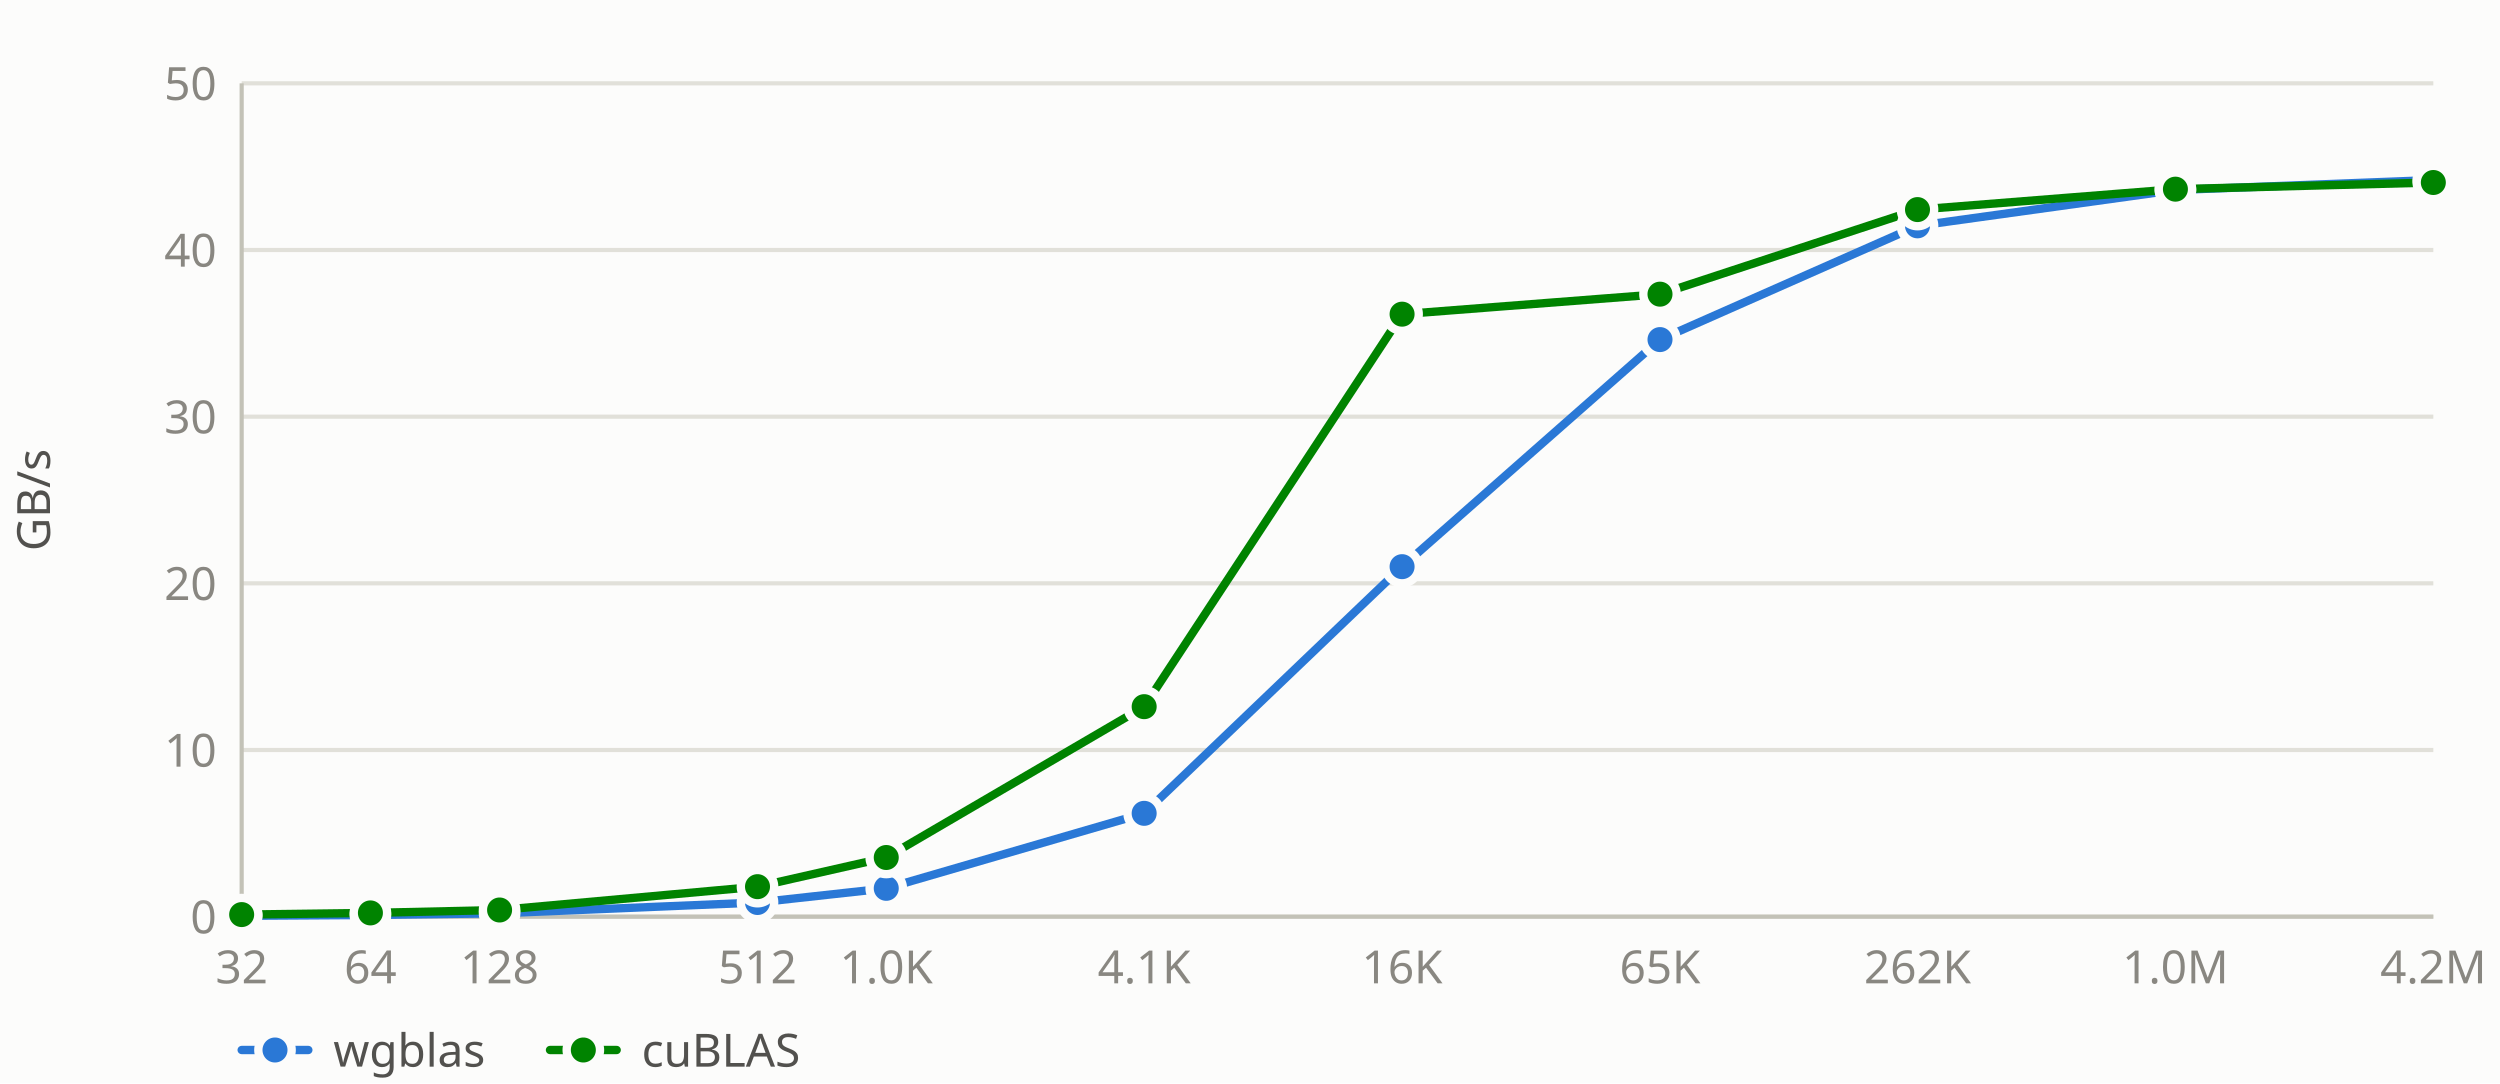
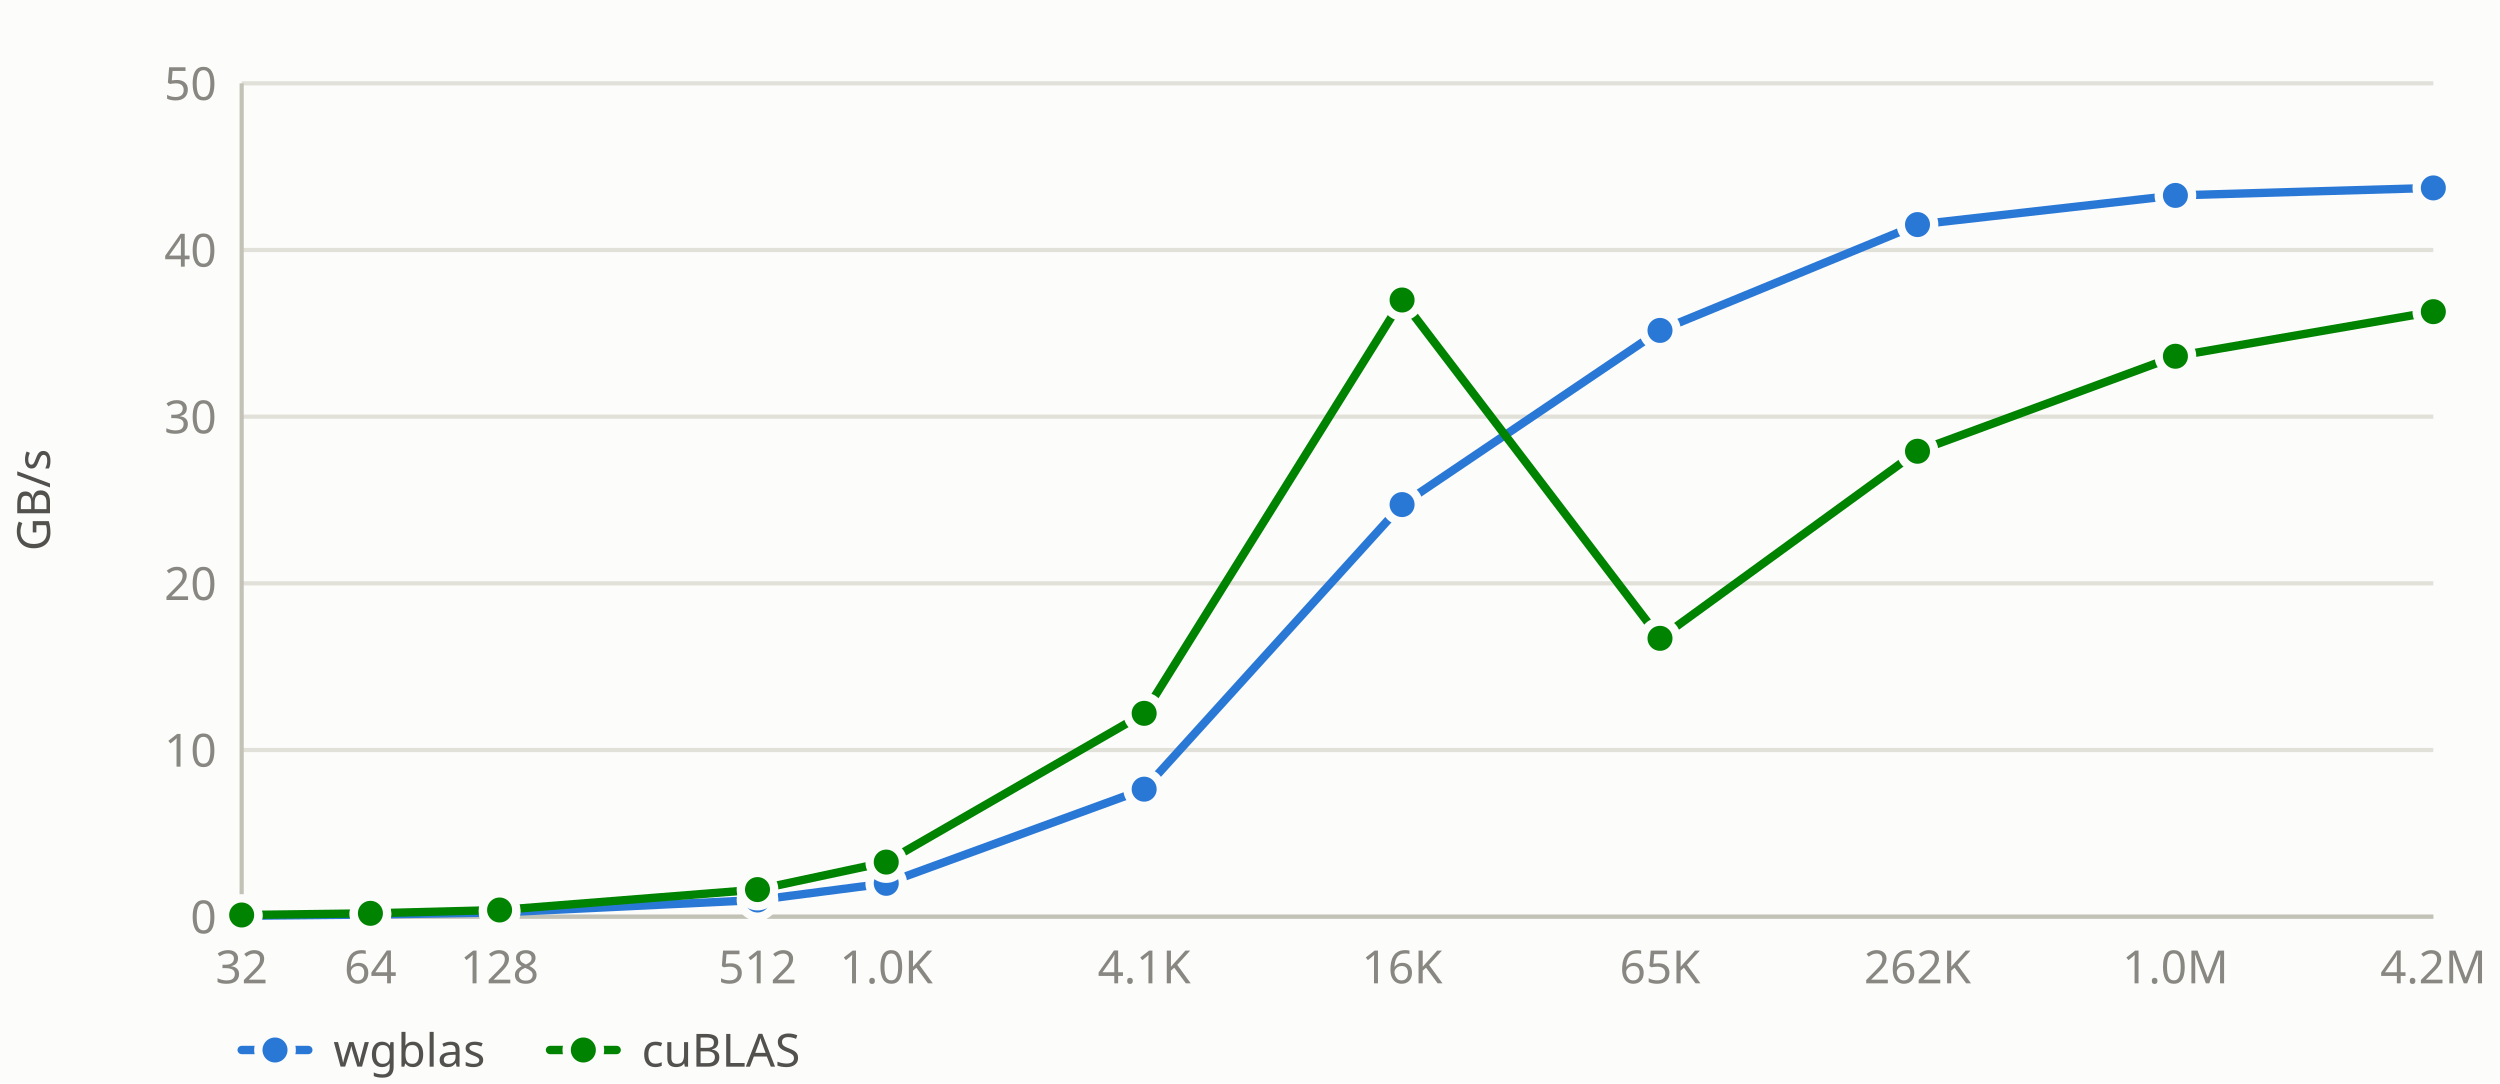
<svg xmlns="http://www.w3.org/2000/svg" id="bc-saxpy-stride4-nvidia_geforce_gtx_1650-gbs" viewBox="0 0 600 260" width="600" height="260" role="img" aria-label="GB/s vs n">
  <style>#bc-saxpy-stride4-nvidia_geforce_gtx_1650-gbs .bg{fill:#fcfcfb}#bc-saxpy-stride4-nvidia_geforce_gtx_1650-gbs .gr{stroke:#e1e0d9;stroke-width:1;fill:none}#bc-saxpy-stride4-nvidia_geforce_gtx_1650-gbs .ax{stroke:#c3c2b7;stroke-width:1;fill:none}#bc-saxpy-stride4-nvidia_geforce_gtx_1650-gbs .at{fill:#898781;font:11px/1 system-ui,sans-serif}#bc-saxpy-stride4-nvidia_geforce_gtx_1650-gbs .lt{fill:#52514e;font:11px/1 system-ui,sans-serif}#bc-saxpy-stride4-nvidia_geforce_gtx_1650-gbs .ln1{stroke:#2a78d6;fill:none;stroke-width:2;stroke-linejoin:round;stroke-linecap:round}#bc-saxpy-stride4-nvidia_geforce_gtx_1650-gbs .mk1{fill:#2a78d6;stroke:#fcfcfb;stroke-width:2}#bc-saxpy-stride4-nvidia_geforce_gtx_1650-gbs .ln2{stroke:#008300;fill:none;stroke-width:2;stroke-linejoin:round;stroke-linecap:round}#bc-saxpy-stride4-nvidia_geforce_gtx_1650-gbs .mk2{fill:#008300;stroke:#fcfcfb;stroke-width:2}@media(prefers-color-scheme:dark){#bc-saxpy-stride4-nvidia_geforce_gtx_1650-gbs .bg{fill:#1a1a19}#bc-saxpy-stride4-nvidia_geforce_gtx_1650-gbs .gr{stroke:#2c2c2a}#bc-saxpy-stride4-nvidia_geforce_gtx_1650-gbs .ax{stroke:#383835}#bc-saxpy-stride4-nvidia_geforce_gtx_1650-gbs .at{fill:#898781}#bc-saxpy-stride4-nvidia_geforce_gtx_1650-gbs .lt{fill:#c3c2b7}#bc-saxpy-stride4-nvidia_geforce_gtx_1650-gbs .ln1{stroke:#3987e5}#bc-saxpy-stride4-nvidia_geforce_gtx_1650-gbs .mk1{fill:#3987e5;stroke:#1a1a19}#bc-saxpy-stride4-nvidia_geforce_gtx_1650-gbs .ln2{stroke:#008300}#bc-saxpy-stride4-nvidia_geforce_gtx_1650-gbs .mk2{fill:#008300;stroke:#1a1a19}}:root[data-theme=dark] #bc-saxpy-stride4-nvidia_geforce_gtx_1650-gbs .bg{fill:#1a1a19}:root[data-theme=dark] #bc-saxpy-stride4-nvidia_geforce_gtx_1650-gbs .gr{stroke:#2c2c2a}:root[data-theme=dark] #bc-saxpy-stride4-nvidia_geforce_gtx_1650-gbs .ax{stroke:#383835}:root[data-theme=dark] #bc-saxpy-stride4-nvidia_geforce_gtx_1650-gbs .lt{fill:#c3c2b7}:root[data-theme=dark] #bc-saxpy-stride4-nvidia_geforce_gtx_1650-gbs .ln1{stroke:#3987e5}:root[data-theme=dark] #bc-saxpy-stride4-nvidia_geforce_gtx_1650-gbs .mk1{fill:#3987e5;stroke:#1a1a19}:root[data-theme=dark] #bc-saxpy-stride4-nvidia_geforce_gtx_1650-gbs .mk2{stroke:#1a1a19}</style>
  <rect class="bg" width="600" height="260" />
  <line class="gr" x1="58" y1="220.0" x2="584" y2="220.0" />
  <line class="gr" x1="58" y1="180.0" x2="584" y2="180.0" />
  <line class="gr" x1="58" y1="140.0" x2="584" y2="140.0" />
  <line class="gr" x1="58" y1="100.0" x2="584" y2="100.0" />
  <line class="gr" x1="58" y1="60.0" x2="584" y2="60.0" />
  <line class="gr" x1="58" y1="20.0" x2="584" y2="20.0" />
  <line class="ax" x1="58" y1="20" x2="58" y2="220" />
  <line class="ax" x1="58" y1="220" x2="584" y2="220" />
  <text class="at" x="52" y="224.0" text-anchor="end">0</text>
  <text class="at" x="52" y="184.0" text-anchor="end">10</text>
  <text class="at" x="52" y="144.0" text-anchor="end">20</text>
  <text class="at" x="52" y="104.0" text-anchor="end">30</text>
  <text class="at" x="52" y="64.0" text-anchor="end">40</text>
  <text class="at" x="52" y="24.0" text-anchor="end">50</text>
  <text class="lt" x="12" y="120.0" text-anchor="middle" transform="rotate(-90 12 120.0)">GB/s</text>
  <text class="at" x="58.0" y="236" text-anchor="middle">32</text>
  <text class="at" x="88.9" y="236" text-anchor="middle">64</text>
  <text class="at" x="119.9" y="236" text-anchor="middle">128</text>
  <text class="at" x="181.8" y="236" text-anchor="middle">512</text>
  <text class="at" x="212.7" y="236" text-anchor="middle">1.0K</text>
  <text class="at" x="274.6" y="236" text-anchor="middle">4.1K</text>
  <text class="at" x="336.5" y="236" text-anchor="middle">16K</text>
  <text class="at" x="398.4" y="236" text-anchor="middle">65K</text>
  <text class="at" x="460.2" y="236" text-anchor="middle">262K</text>
  <text class="at" x="522.1" y="236" text-anchor="middle">1.0M</text>
  <text class="at" x="584.0" y="236" text-anchor="middle">4.2M</text>
-   <polyline class="ln1" points="58.0,219.8 88.9,219.6 119.9,219.2 181.8,216.6 212.7,213.2 274.6,195.2 336.5,136.0 398.4,81.5 460.2,54.2 522.1,45.6 584.0,43.2" />
-   <polyline class="ln2" points="58.0,219.5 88.9,219.1 119.9,218.4 181.8,212.8 212.7,205.8 274.6,169.6 336.5,75.4 398.4,70.6 460.2,50.3 522.1,45.4 584.0,43.8" />
+   <polyline class="ln1" points="58.0,219.8 88.9,219.5 119.9,219.0 181.8,216.0 212.7,212.0 274.6,189.4 336.5,121.1 398.4,79.3 460.2,53.9 522.1,46.9 584.0,45.1" />
+   <polyline class="ln2" points="58.0,219.6 88.9,219.2 119.9,218.4 181.8,213.5 212.7,206.9 274.6,171.2 336.5,72.0 398.4,153.2 460.2,108.3 522.1,85.5 584.0,74.8" />
  <circle class="mk1" cx="58.0" cy="219.8" r="4" />
-   <circle class="mk1" cx="88.9" cy="219.6" r="4" />
-   <circle class="mk1" cx="119.9" cy="219.2" r="4" />
-   <circle class="mk1" cx="181.8" cy="216.6" r="4" />
-   <circle class="mk1" cx="212.7" cy="213.2" r="4" />
-   <circle class="mk1" cx="274.6" cy="195.2" r="4" />
-   <circle class="mk1" cx="336.5" cy="136.0" r="4" />
-   <circle class="mk1" cx="398.4" cy="81.5" r="4" />
-   <circle class="mk1" cx="460.2" cy="54.2" r="4" />
-   <circle class="mk1" cx="522.1" cy="45.6" r="4" />
-   <circle class="mk1" cx="584.0" cy="43.2" r="4" />
-   <circle class="mk2" cx="58.0" cy="219.5" r="4" />
-   <circle class="mk2" cx="88.9" cy="219.1" r="4" />
+   <circle class="mk1" cx="88.9" cy="219.5" r="4" />
+   <circle class="mk1" cx="119.9" cy="219.0" r="4" />
+   <circle class="mk1" cx="181.8" cy="216.0" r="4" />
+   <circle class="mk1" cx="212.7" cy="212.0" r="4" />
+   <circle class="mk1" cx="274.6" cy="189.4" r="4" />
+   <circle class="mk1" cx="336.5" cy="121.1" r="4" />
+   <circle class="mk1" cx="398.4" cy="79.3" r="4" />
+   <circle class="mk1" cx="460.2" cy="53.9" r="4" />
+   <circle class="mk1" cx="522.1" cy="46.9" r="4" />
+   <circle class="mk1" cx="584.0" cy="45.1" r="4" />
+   <circle class="mk2" cx="58.0" cy="219.6" r="4" />
+   <circle class="mk2" cx="88.9" cy="219.2" r="4" />
  <circle class="mk2" cx="119.9" cy="218.4" r="4" />
-   <circle class="mk2" cx="181.8" cy="212.8" r="4" />
-   <circle class="mk2" cx="212.7" cy="205.8" r="4" />
-   <circle class="mk2" cx="274.6" cy="169.6" r="4" />
-   <circle class="mk2" cx="336.5" cy="75.4" r="4" />
-   <circle class="mk2" cx="398.4" cy="70.6" r="4" />
-   <circle class="mk2" cx="460.2" cy="50.3" r="4" />
-   <circle class="mk2" cx="522.1" cy="45.4" r="4" />
-   <circle class="mk2" cx="584.0" cy="43.8" r="4" />
+   <circle class="mk2" cx="181.8" cy="213.5" r="4" />
+   <circle class="mk2" cx="212.7" cy="206.9" r="4" />
+   <circle class="mk2" cx="274.6" cy="171.2" r="4" />
+   <circle class="mk2" cx="336.5" cy="72.0" r="4" />
+   <circle class="mk2" cx="398.4" cy="153.2" r="4" />
+   <circle class="mk2" cx="460.2" cy="108.3" r="4" />
+   <circle class="mk2" cx="522.1" cy="85.5" r="4" />
+   <circle class="mk2" cx="584.0" cy="74.8" r="4" />
  <line class="ln1" x1="58" y1="252" x2="74" y2="252" />
  <circle class="mk1" cx="66" cy="252" r="4" />
  <text class="lt" x="80" y="256">wgblas</text>
  <line class="ln2" x1="132" y1="252" x2="148" y2="252" />
  <circle class="mk2" cx="140" cy="252" r="4" />
  <text class="lt" x="154" y="256">cuBLAS</text>
</svg>
